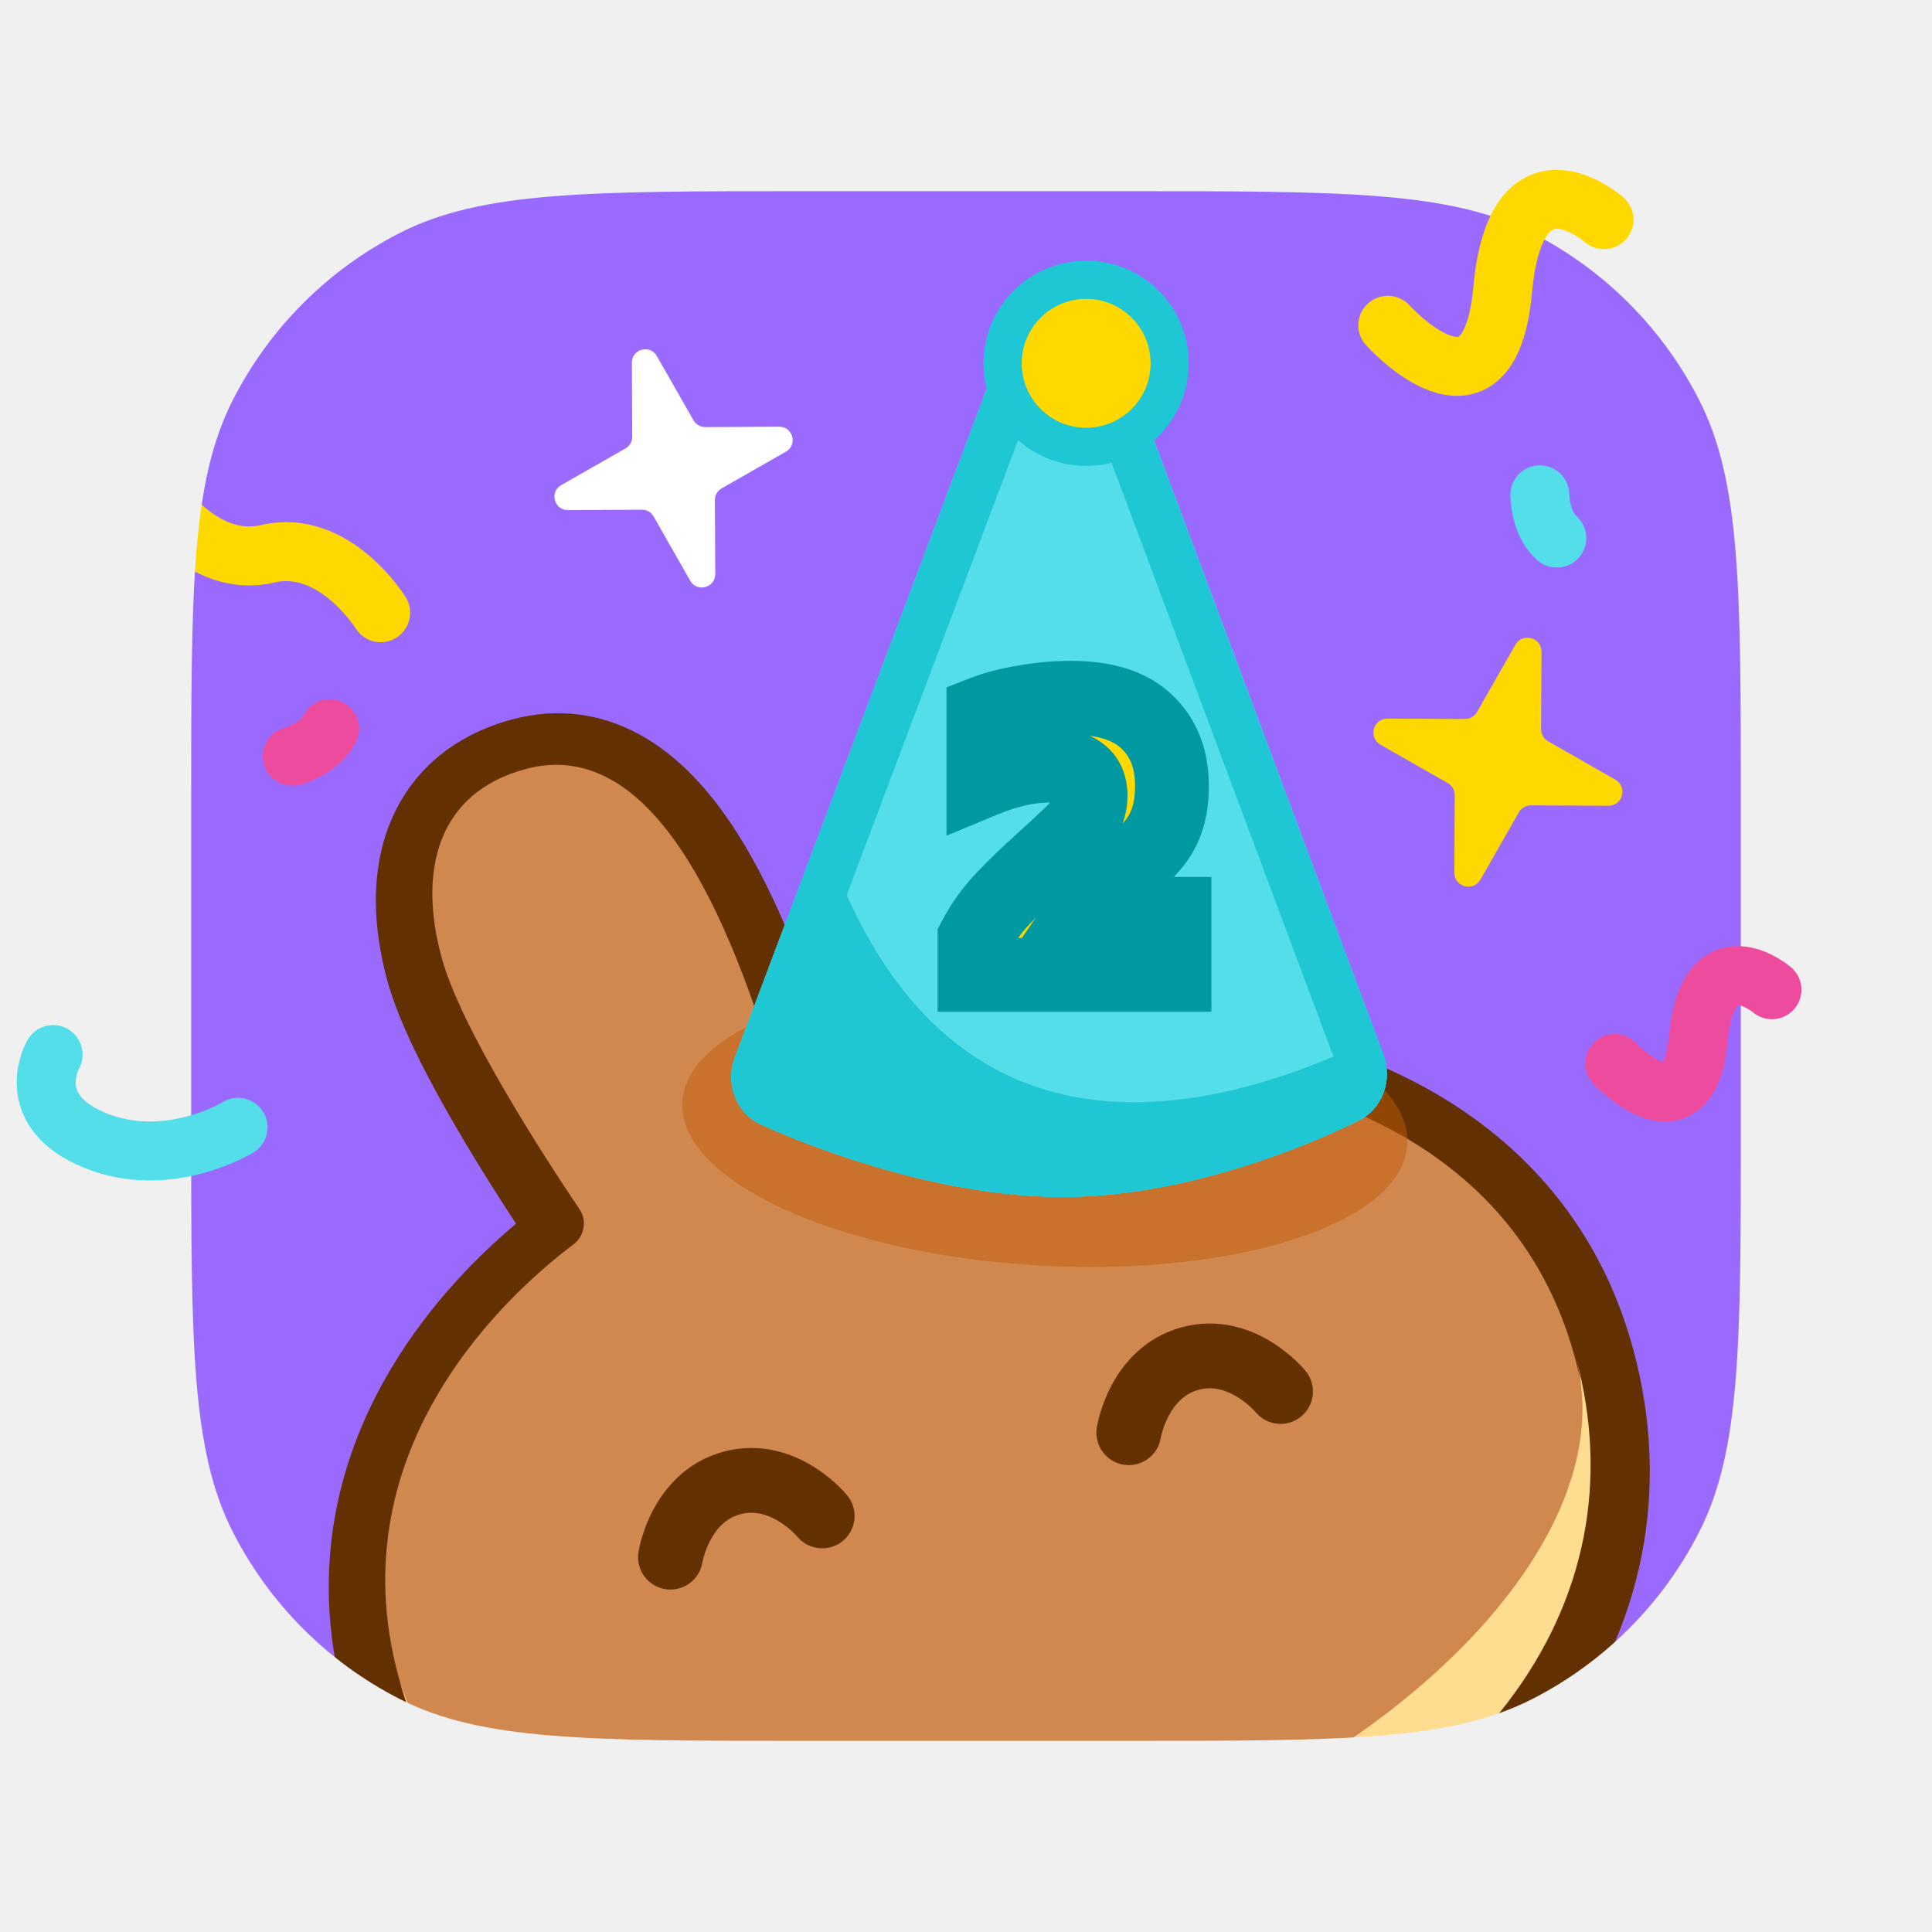
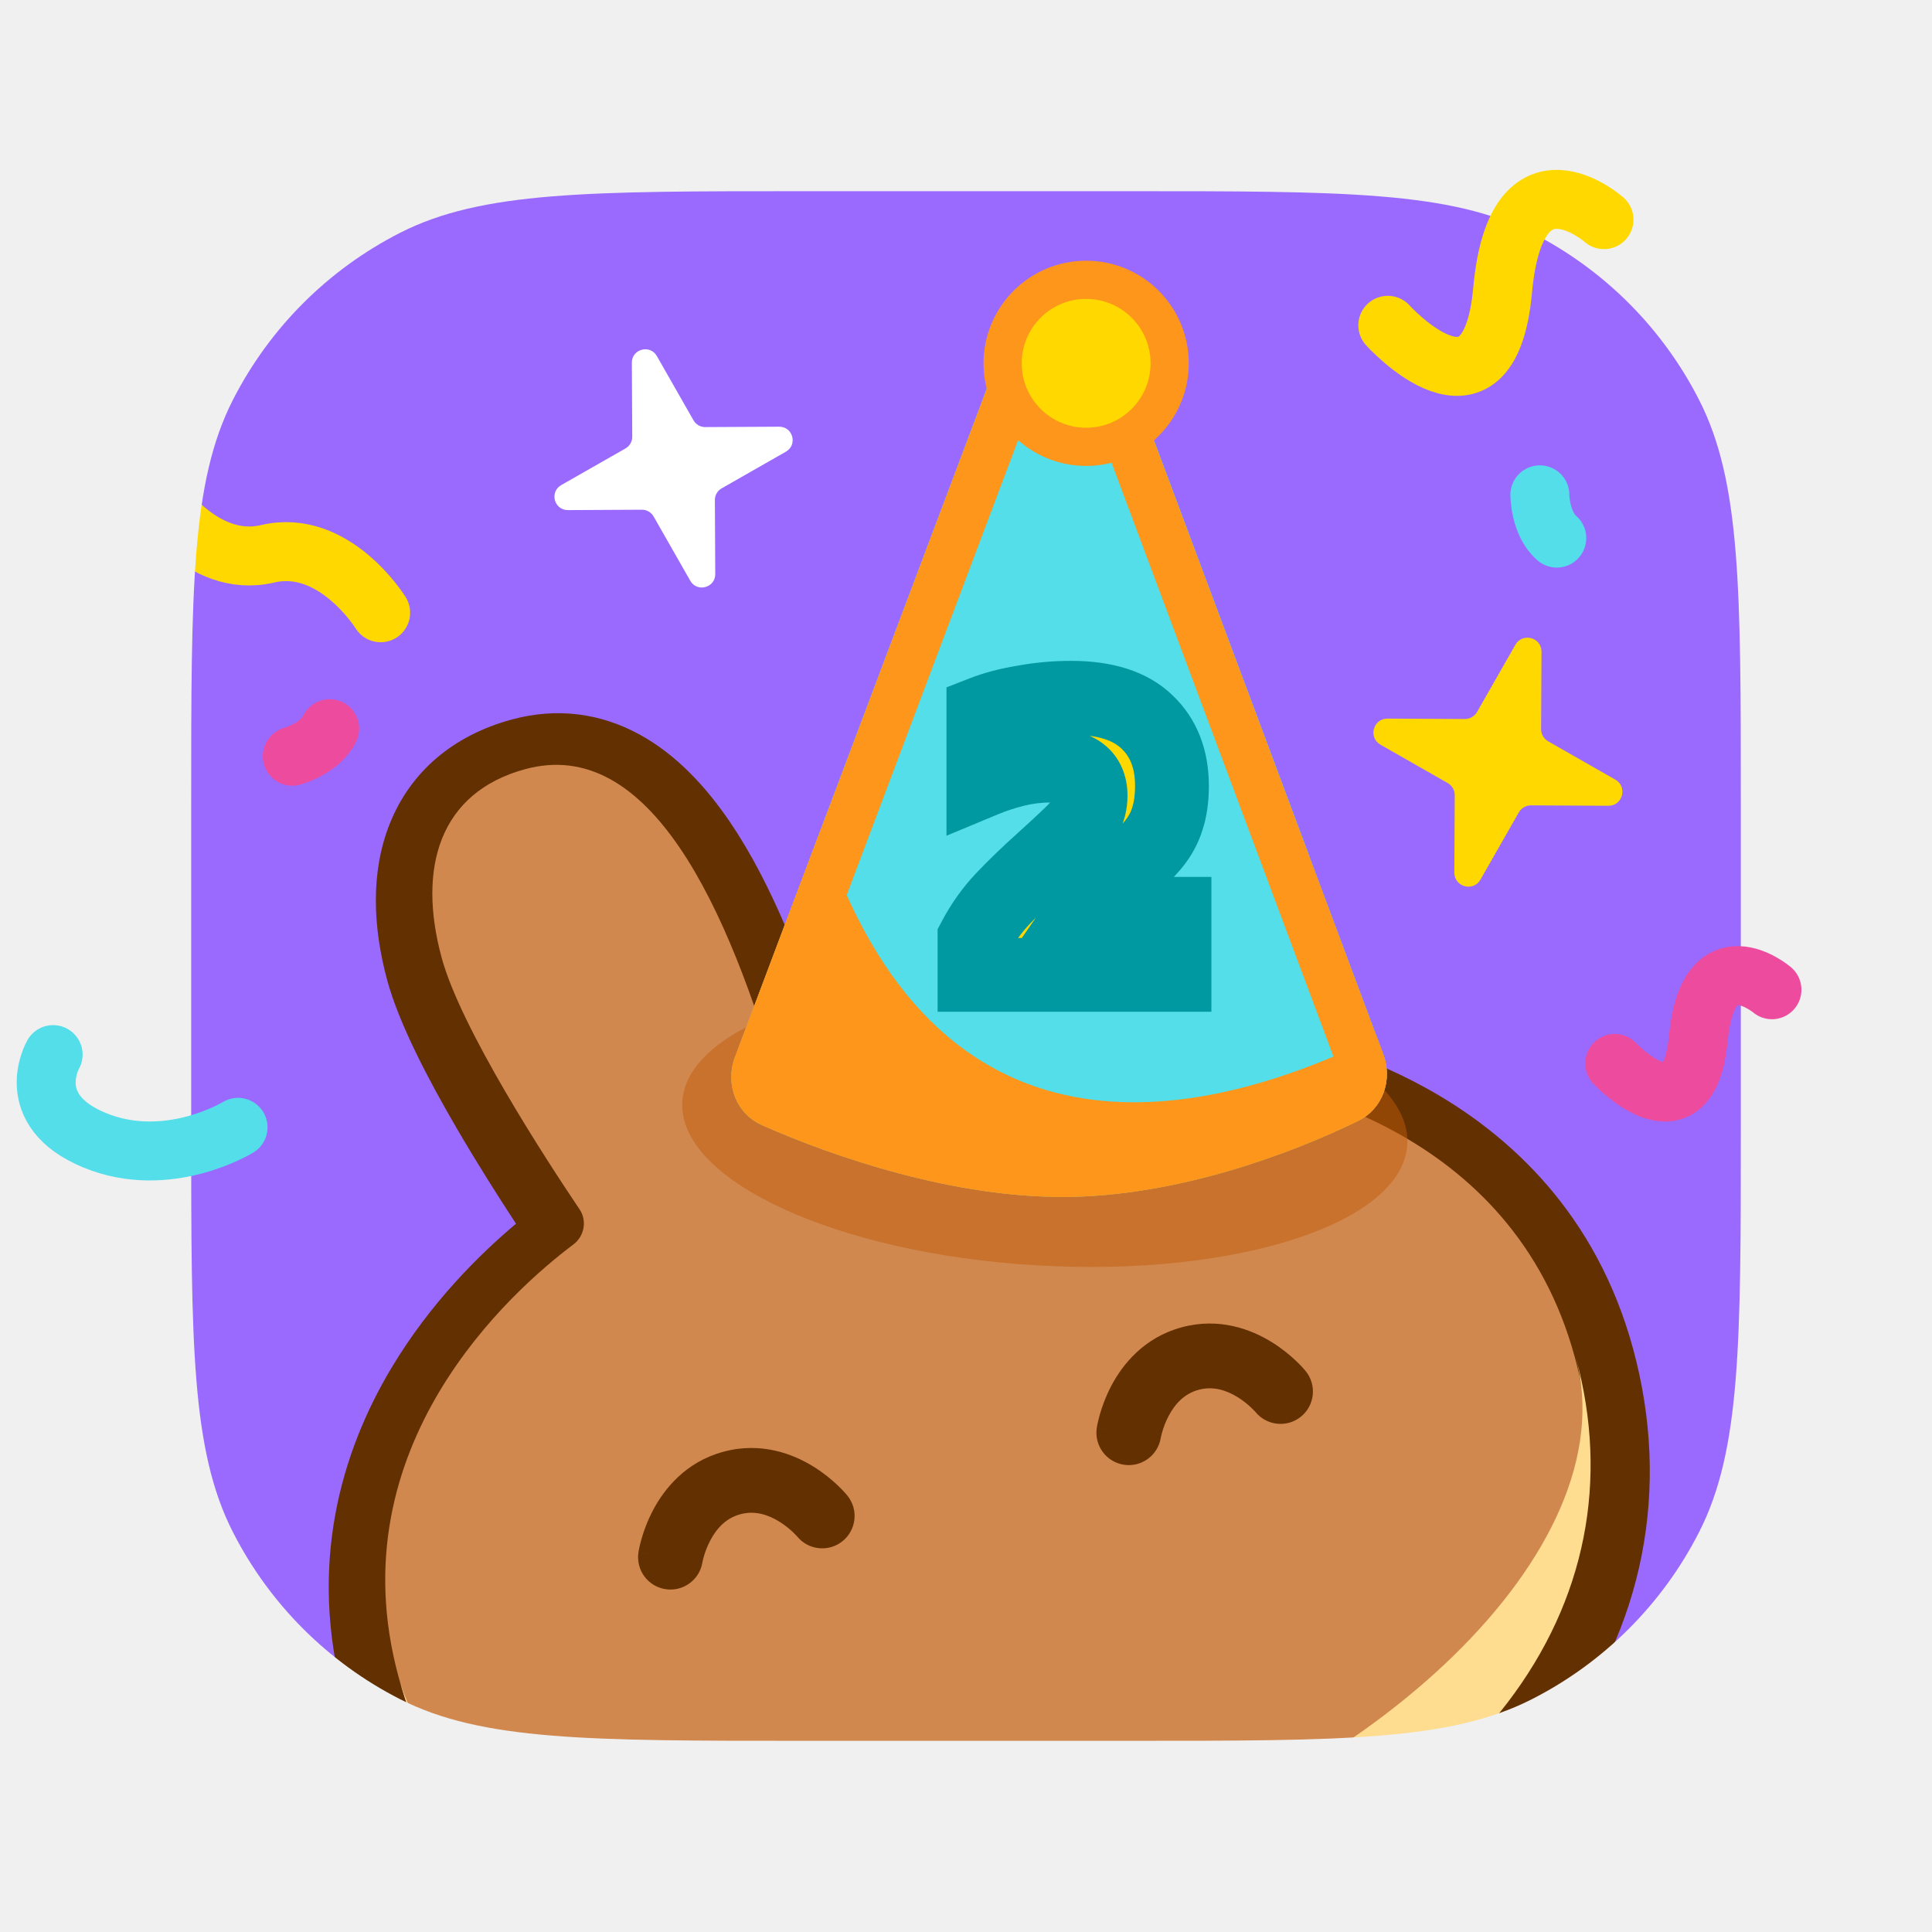
<svg xmlns="http://www.w3.org/2000/svg" width="192" height="192" fill="none" viewBox="0 0 192 192">
  <mask id="mask0_2459_3953" width="154" height="154" x="19" y="19" maskUnits="userSpaceOnUse" style="mask-type:alpha">
    <path fill="#EFF3F5" d="M19 79.8C19 58.518 19 47.877 23.142 39.748C26.785 32.598 32.598 26.785 39.748 23.142C47.877 19 58.518 19 79.8 19H112.2C133.482 19 144.123 19 152.252 23.142C159.402 26.785 165.215 32.598 168.858 39.748C173 47.877 173 58.518 173 79.8V112.2C173 133.482 173 144.123 168.858 152.252C165.215 159.402 159.402 165.215 152.252 168.858C144.123 173 133.482 173 112.2 173H79.8C58.518 173 47.877 173 39.748 168.858C32.598 165.215 26.785 159.402 23.142 152.252C19 144.123 19 133.482 19 112.2V79.8Z" />
  </mask>
  <g mask="url(#mask0_2459_3953)">
    <g clip-path="url(#clip0_2459_3953)">
      <rect width="166" height="166" fill="#9A6AFF" transform="translate(10 15)" />
      <path fill="#633001" fill-rule="evenodd" d="M111.216 199.42C91.457 204.768 74.258 204.349 60.828 198.854C47.236 193.292 37.947 182.685 34.191 168.85C30.571 155.518 33.916 144.288 38.891 135.96C42.789 129.434 47.732 124.59 51.281 121.612C49.598 119.045 47.452 115.669 45.394 112.139C42.64 107.415 39.672 101.802 38.482 97.421C37.074 92.235 36.79 86.72 38.74 81.846C40.8 76.695 45.027 73.088 50.86 71.505C55.419 70.267 59.748 70.907 63.571 73.001C67.224 75.003 70.157 78.183 72.537 81.682C76.717 87.83 79.942 96.105 82.507 104.54L88.094 103.023C86.04 94.449 84.637 85.68 85.134 78.261C85.417 74.04 86.339 69.813 88.478 66.238C90.716 62.498 94.128 59.756 98.686 58.518C104.52 56.934 109.99 57.908 114.372 61.309C118.519 64.528 121.064 69.429 122.472 74.615C123.662 78.996 123.94 85.34 123.953 90.808C123.963 94.894 123.819 98.892 123.666 101.957C128.234 102.732 134.947 104.41 141.611 108.069C150.115 112.737 158.681 120.733 162.301 134.064C166.057 147.9 163.409 161.748 154.497 173.42C145.69 184.953 131.065 194.014 111.315 199.393L111.216 199.42Z" clip-rule="evenodd" />
      <path fill="#D1884F" d="M52.199 76.436C43.655 78.756 41.471 86.263 43.889 95.168C45.81 102.246 54.229 115.181 57.602 120.19C58.361 121.317 58.068 122.856 56.99 123.666C50.883 128.253 33.387 143.726 39.597 166.597C46.139 190.689 71.607 203.279 109.484 193.025C109.499 193.021 109.514 193.017 109.529 193.013C109.544 193.009 109.559 193.005 109.574 193.001C147.435 182.689 163.038 158.948 156.496 134.856C150.286 111.985 127.367 107.485 119.779 106.617C118.44 106.464 117.408 105.284 117.493 103.928C117.869 97.901 118.59 82.484 116.668 75.406C114.25 66.501 108.569 61.13 100.025 63.45C87.727 66.79 89.44 85.221 94.35 104.168C94.677 105.433 93.946 106.73 92.698 107.069L80.581 110.359C79.332 110.698 78.045 109.949 77.688 108.692C72.341 89.863 64.497 73.097 52.199 76.436Z" />
      <path fill="#FEDC90" d="M107.479 185.283C79.654 192.838 44.947 186.107 39.61 166.643C39.618 166.673 39.626 166.704 39.635 166.734C46.182 190.846 71.685 203.436 109.611 193.138C147.538 182.84 163.171 159.08 156.624 134.968C156.616 134.938 156.608 134.907 156.599 134.877C161.84 154.367 135.303 177.728 107.479 185.283Z" />
      <path fill="#633001" fill-rule="evenodd" d="M69.805 155.266C69.522 157.01 67.885 158.201 66.136 157.93C64.38 157.658 63.177 156.014 63.449 154.258L66.629 154.751C63.449 154.258 63.449 154.257 63.45 154.255L63.45 154.253L63.451 154.247L63.453 154.233L63.459 154.2C63.463 154.174 63.468 154.143 63.475 154.106C63.489 154.032 63.507 153.936 63.532 153.82C63.581 153.589 63.655 153.277 63.762 152.906C63.974 152.17 64.326 151.166 64.89 150.093C66.011 147.965 68.131 145.293 71.881 144.275C75.632 143.256 78.812 144.489 80.855 145.758C81.885 146.398 82.696 147.087 83.251 147.614C83.531 147.88 83.753 148.112 83.912 148.287C83.992 148.374 84.057 148.447 84.106 148.504C84.13 148.533 84.151 148.557 84.167 148.577L84.189 148.603L84.198 148.613L84.201 148.618L84.203 148.62C84.204 148.621 84.205 148.622 81.755 150.619L84.205 148.622C85.328 149.999 85.122 152.026 83.744 153.149C82.373 154.267 80.358 154.068 79.232 152.706C79.231 152.705 79.23 152.704 79.228 152.702C79.219 152.691 79.196 152.666 79.162 152.628C79.092 152.552 78.976 152.429 78.817 152.278C78.495 151.972 78.029 151.579 77.459 151.224C76.301 150.505 74.988 150.099 73.568 150.485C72.147 150.871 71.22 151.885 70.585 153.091C70.272 153.685 70.069 154.26 69.946 154.687C69.885 154.897 69.847 155.062 69.826 155.163C69.815 155.213 69.808 155.246 69.806 155.261C69.805 155.263 69.805 155.265 69.805 155.266Z" clip-rule="evenodd" />
      <path fill="#633001" fill-rule="evenodd" d="M115.354 142.898C115.071 144.642 113.434 145.834 111.685 145.563C109.929 145.29 108.726 143.646 108.998 141.89L112.178 142.383C108.998 141.89 108.998 141.889 108.998 141.888L108.999 141.885L109 141.879L109.002 141.865L109.008 141.832C109.012 141.806 109.017 141.775 109.024 141.738C109.037 141.664 109.056 141.568 109.081 141.453C109.13 141.222 109.204 140.909 109.311 140.538C109.523 139.802 109.874 138.798 110.439 137.725C111.559 135.597 113.679 132.925 117.43 131.907C121.181 130.889 124.361 132.121 126.404 133.39C127.434 134.03 128.245 134.719 128.8 135.246C129.08 135.512 129.302 135.744 129.461 135.919C129.541 136.006 129.606 136.08 129.654 136.136C129.679 136.165 129.699 136.189 129.716 136.209L129.738 136.235L129.746 136.246L129.75 136.25L129.752 136.252C129.753 136.253 129.754 136.254 127.304 138.252L129.754 136.254C130.877 137.632 130.67 139.659 129.293 140.781C127.922 141.9 125.906 141.7 124.781 140.338C124.78 140.337 124.779 140.336 124.777 140.335C124.768 140.323 124.745 140.298 124.711 140.26C124.641 140.184 124.525 140.061 124.366 139.911C124.044 139.605 123.578 139.211 123.008 138.856C121.85 138.137 120.537 137.732 119.117 138.117C117.696 138.503 116.768 139.517 116.134 140.723C115.821 141.317 115.618 141.893 115.495 142.32C115.434 142.53 115.396 142.694 115.374 142.795C115.364 142.845 115.357 142.879 115.355 142.893C115.354 142.895 115.354 142.897 115.354 142.898Z" clip-rule="evenodd" />
      <path stroke="#53DEE9" stroke-linecap="round" stroke-width="5.859" d="M153.029 49.176C153.029 49.176 153.029 52.01 154.71 53.475" />
      <path fill="#FFD800" d="M147.126 87.414C146.418 88.654 144.524 88.147 144.531 86.718L144.571 79.031C144.573 78.53 144.306 78.066 143.87 77.818L137.193 74.009C135.953 73.301 136.46 71.406 137.889 71.414L145.576 71.453C146.077 71.456 146.541 71.188 146.789 70.752L150.598 64.076C151.306 62.835 153.201 63.343 153.193 64.771L153.154 72.458C153.151 72.959 153.419 73.423 153.854 73.671L160.531 77.481C161.772 78.189 161.264 80.083 159.836 80.076L152.149 80.036C151.648 80.034 151.184 80.301 150.936 80.737L147.126 87.414Z" />
      <path fill="#fff" d="M71.081 57.049C71.088 58.415 69.276 58.901 68.598 57.714L64.954 51.326C64.716 50.909 64.272 50.653 63.793 50.655L56.438 50.693C55.071 50.7 54.585 48.887 55.772 48.21L62.161 44.565C62.578 44.328 62.834 43.884 62.831 43.404L62.793 36.049C62.786 34.683 64.599 34.197 65.276 35.384L68.921 41.773C69.159 42.189 69.603 42.445 70.082 42.443L77.437 42.405C78.804 42.398 79.289 44.211 78.102 44.888L71.714 48.533C71.297 48.77 71.041 49.214 71.044 49.694L71.081 57.049Z" />
      <path stroke="#FFD800" stroke-linecap="round" stroke-width="5.859" d="M15.371 49.176C15.371 49.176 19.96 56.598 26.6 55.035C33.24 53.473 37.829 60.894 37.829 60.894" />
      <ellipse cx="103.833" cy="111.618" fill="#BF5C0C" opacity=".5" rx="36.087" ry="14.156" transform="rotate(3.39114 103.833 111.618)" />
      <path fill="#53DEE9" d="M105.9 118.95C116.974 118.868 128.215 114.7 134.978 111.39C137.427 110.191 138.422 107.314 137.47 104.764L110.717 33.166C108.888 28.271 101.96 28.279 100.115 33.178L73.04 105.053C72.044 107.698 73.142 110.67 75.72 111.814C82.953 115.022 94.806 119.032 105.9 118.95Z" />
      <path fill="#53DEE9" fill-rule="evenodd" d="M97.731 39.506C105.811 44.154 113.438 52.972 119.841 67.803C124.602 78.833 127.856 83.996 130.049 84.904L110.717 33.166C108.888 28.27 101.96 28.278 100.114 33.178L97.731 39.506Z" clip-rule="evenodd" />
-       <path fill="#1FC7D4" fill-rule="evenodd" d="M134.978 111.39C128.214 114.7 116.974 118.867 105.899 118.95C94.806 119.032 82.953 115.022 75.72 111.814C73.142 110.67 72.044 107.697 73.04 105.053L81.603 82.32C92.914 117.169 119.089 111.747 136.824 103.035L137.47 104.764C138.422 107.313 137.427 110.191 134.978 111.39Z" clip-rule="evenodd" />
-       <path stroke="#1FC7D4" stroke-width="4.719" d="M105.889 116.59C116.461 116.512 127.334 112.507 133.945 109.271C135.195 108.66 135.83 107.121 135.259 105.595L108.507 33.998C107.44 31.142 103.399 31.146 102.322 34.005L75.248 105.879C74.653 107.458 75.342 109.062 76.682 109.657C83.787 112.809 95.283 116.669 105.889 116.59Z" />
+       <path fill="#fd961a" fill-rule="evenodd" d="M134.978 111.39C128.214 114.7 116.974 118.867 105.899 118.95C94.806 119.032 82.953 115.022 75.72 111.814C73.142 110.67 72.044 107.697 73.04 105.053L81.603 82.32C92.914 117.169 119.089 111.747 136.824 103.035L137.47 104.764C138.422 107.313 137.427 110.191 134.978 111.39Z" clip-rule="evenodd" />
+       <path stroke="#fd961a" stroke-width="4.719" d="M105.889 116.59C116.461 116.512 127.334 112.507 133.945 109.271C135.195 108.66 135.83 107.121 135.259 105.595L108.507 33.998C107.44 31.142 103.399 31.146 102.322 34.005L75.248 105.879C74.653 107.458 75.342 109.062 76.682 109.657C83.787 112.809 95.283 116.669 105.889 116.59Z" />
      <path fill="#FFD800" d="M96.845 96.881V93.26C97.631 91.772 98.586 90.439 99.709 89.26C100.831 88.081 102.081 86.873 103.456 85.638C104.607 84.6 105.533 83.743 106.235 83.07C106.965 82.396 107.499 81.764 107.835 81.175C108.2 80.557 108.383 79.855 108.383 79.069C108.383 77.076 107.077 76.08 104.467 76.08C103.26 76.08 102.081 76.22 100.93 76.501C99.807 76.781 98.74 77.132 97.73 77.553V70.816C98.88 70.367 100.228 70.016 101.772 69.763C103.316 69.483 104.874 69.342 106.446 69.342C109.814 69.342 112.327 70.142 113.983 71.743C115.639 73.315 116.468 75.434 116.468 78.101C116.468 79.364 116.313 80.459 116.004 81.385C115.724 82.284 115.274 83.112 114.657 83.87C114.039 84.628 113.239 85.442 112.257 86.312C111.386 87.07 110.53 87.828 109.688 88.586C108.846 89.344 108.172 90.088 107.667 90.817H116.72V96.881H96.845Z" />
      <path fill="#0098A1" d="M96.845 96.881H93.178V100.548H96.845V96.881ZM96.845 93.26L93.603 91.547L93.178 92.351V93.26H96.845ZM103.456 85.638L105.906 88.367L105.913 88.361L103.456 85.638ZM106.235 83.07L103.748 80.375L103.722 80.399L103.696 80.424L106.235 83.07ZM107.835 81.175L104.678 79.309L104.665 79.332L104.651 79.355L107.835 81.175ZM100.93 76.501L100.061 72.938L100.05 72.941L100.04 72.943L100.93 76.501ZM97.73 77.553H94.062V83.054L99.14 80.939L97.73 77.553ZM97.73 70.816L96.396 67.4L94.062 68.311V70.816H97.73ZM101.772 69.763L102.364 73.382L102.396 73.377L102.428 73.371L101.772 69.763ZM113.983 71.743L111.435 74.38L111.447 74.391L111.459 74.402L113.983 71.743ZM116.004 81.385L112.525 80.226L112.515 80.258L112.504 80.291L116.004 81.385ZM114.657 83.87L111.814 81.553V81.553L114.657 83.87ZM112.257 86.312L114.665 89.077L114.677 89.067L114.688 89.057L112.257 86.312ZM109.688 88.586L107.235 85.86H107.235L109.688 88.586ZM107.667 90.817L104.652 88.73L100.668 94.485H107.667V90.817ZM116.72 90.817H120.387V87.15H116.72V90.817ZM116.72 96.881V100.548H120.387V96.881H116.72ZM100.512 96.881V93.26H93.178V96.881H100.512ZM100.088 94.973C100.722 93.773 101.481 92.716 102.364 91.789L97.053 86.731C95.69 88.161 94.541 89.771 93.603 91.547L100.088 94.973ZM102.364 91.789C103.413 90.687 104.592 89.546 105.906 88.367L101.006 82.91C99.569 84.2 98.25 85.474 97.053 86.731L102.364 91.789ZM105.913 88.361C107.078 87.31 108.035 86.425 108.775 85.715L103.696 80.424C103.032 81.061 102.137 81.89 100.999 82.916L105.913 88.361ZM108.723 85.764C109.613 84.943 110.432 84.022 111.019 82.994L104.651 79.355C104.565 79.507 104.318 79.849 103.748 80.375L108.723 85.764ZM110.992 83.04C111.723 81.805 112.05 80.447 112.05 79.069H104.716C104.716 79.177 104.703 79.237 104.697 79.263C104.691 79.286 104.685 79.298 104.678 79.309L110.992 83.04ZM112.05 79.069C112.05 77.202 111.387 75.255 109.629 73.912C108.058 72.713 106.135 72.413 104.467 72.413V79.747C104.898 79.747 105.153 79.789 105.276 79.82C105.393 79.85 105.324 79.853 105.179 79.742C105.105 79.686 105.024 79.61 104.949 79.513C104.873 79.417 104.817 79.319 104.777 79.229C104.699 79.049 104.716 78.967 104.716 79.069H112.05ZM104.467 72.413C102.972 72.413 101.501 72.587 100.061 72.938L101.799 80.063C102.66 79.853 103.547 79.747 104.467 79.747V72.413ZM100.04 72.943C98.75 73.266 97.508 73.673 96.319 74.168L99.14 80.939C99.972 80.592 100.864 80.297 101.819 80.058L100.04 72.943ZM101.397 77.553V70.816H94.062V77.553H101.397ZM99.063 74.232C99.921 73.897 101.01 73.604 102.364 73.382L101.18 66.145C99.446 66.428 97.84 66.837 96.396 67.4L99.063 74.232ZM102.428 73.371C103.755 73.13 105.093 73.01 106.446 73.01V65.675C104.654 65.675 102.877 65.835 101.116 66.156L102.428 73.371ZM106.446 73.01C109.301 73.01 110.723 73.692 111.435 74.38L116.531 69.105C113.931 66.593 110.328 65.675 106.446 65.675V73.01ZM111.459 74.402C112.262 75.165 112.8 76.256 112.8 78.101H120.135C120.135 74.612 119.017 71.464 116.508 69.083L111.459 74.402ZM112.8 78.101C112.8 79.079 112.679 79.765 112.525 80.226L119.483 82.545C119.947 81.153 120.135 79.649 120.135 78.101H112.8ZM112.504 80.291C112.368 80.727 112.148 81.143 111.814 81.553L117.5 86.186C118.401 85.081 119.079 83.84 119.504 82.479L112.504 80.291ZM111.814 81.553C111.356 82.116 110.706 82.787 109.825 83.567L114.688 89.057C115.772 88.097 116.723 87.14 117.5 86.186L111.814 81.553ZM109.848 83.547C108.963 84.317 108.092 85.089 107.235 85.86L112.141 91.311C112.968 90.567 113.81 89.822 114.665 89.077L109.848 83.547ZM107.235 85.86C106.236 86.759 105.356 87.713 104.652 88.73L110.682 92.905C110.988 92.463 111.456 91.929 112.141 91.311L107.235 85.86ZM107.667 94.485H116.72V87.15H107.667V94.485ZM113.053 90.817V96.881H120.387V90.817H113.053ZM116.72 93.214H96.845V100.548H116.72V93.214Z" />
-       <circle cx="107.94" cy="36.106" r="8.3" fill="#FFD800" stroke="#1FC7D4" stroke-width="3.794" />
+       <circle cx="107.94" cy="36.106" r="8.3" fill="#FFD800" stroke="#fd961a" stroke-width="3.794" />
    </g>
  </g>
  <path stroke="#FFD800" stroke-linecap="round" stroke-width="5.859" d="M159.4 21.828C159.4 21.828 150.673 14.127 149.33 28.828C147.987 43.53 137.918 32.328 137.918 32.328" />
  <path stroke="#ED4B9E" stroke-linecap="round" stroke-width="5.859" d="M176.094 98.359C176.094 98.359 169.747 92.988 168.77 103.241C167.794 113.494 160.47 105.682 160.47 105.682" />
  <path stroke="#ED4B9E" stroke-linecap="round" stroke-width="5.859" d="M29.047 75.153C29.047 75.153 31.784 74.419 32.763 72.416" />
  <path stroke="#53DEE9" stroke-linecap="round" stroke-width="5.859" d="M5.279 104.805C5.279 104.805 2.105 110.302 9.388 113.311C16.671 116.321 23.656 112.033 23.656 112.033" />
  <defs>
    <clipPath id="clip0_2459_3953">
      <rect width="166" height="166" fill="#fff" transform="translate(10 15)" />
    </clipPath>
  </defs>
</svg>
